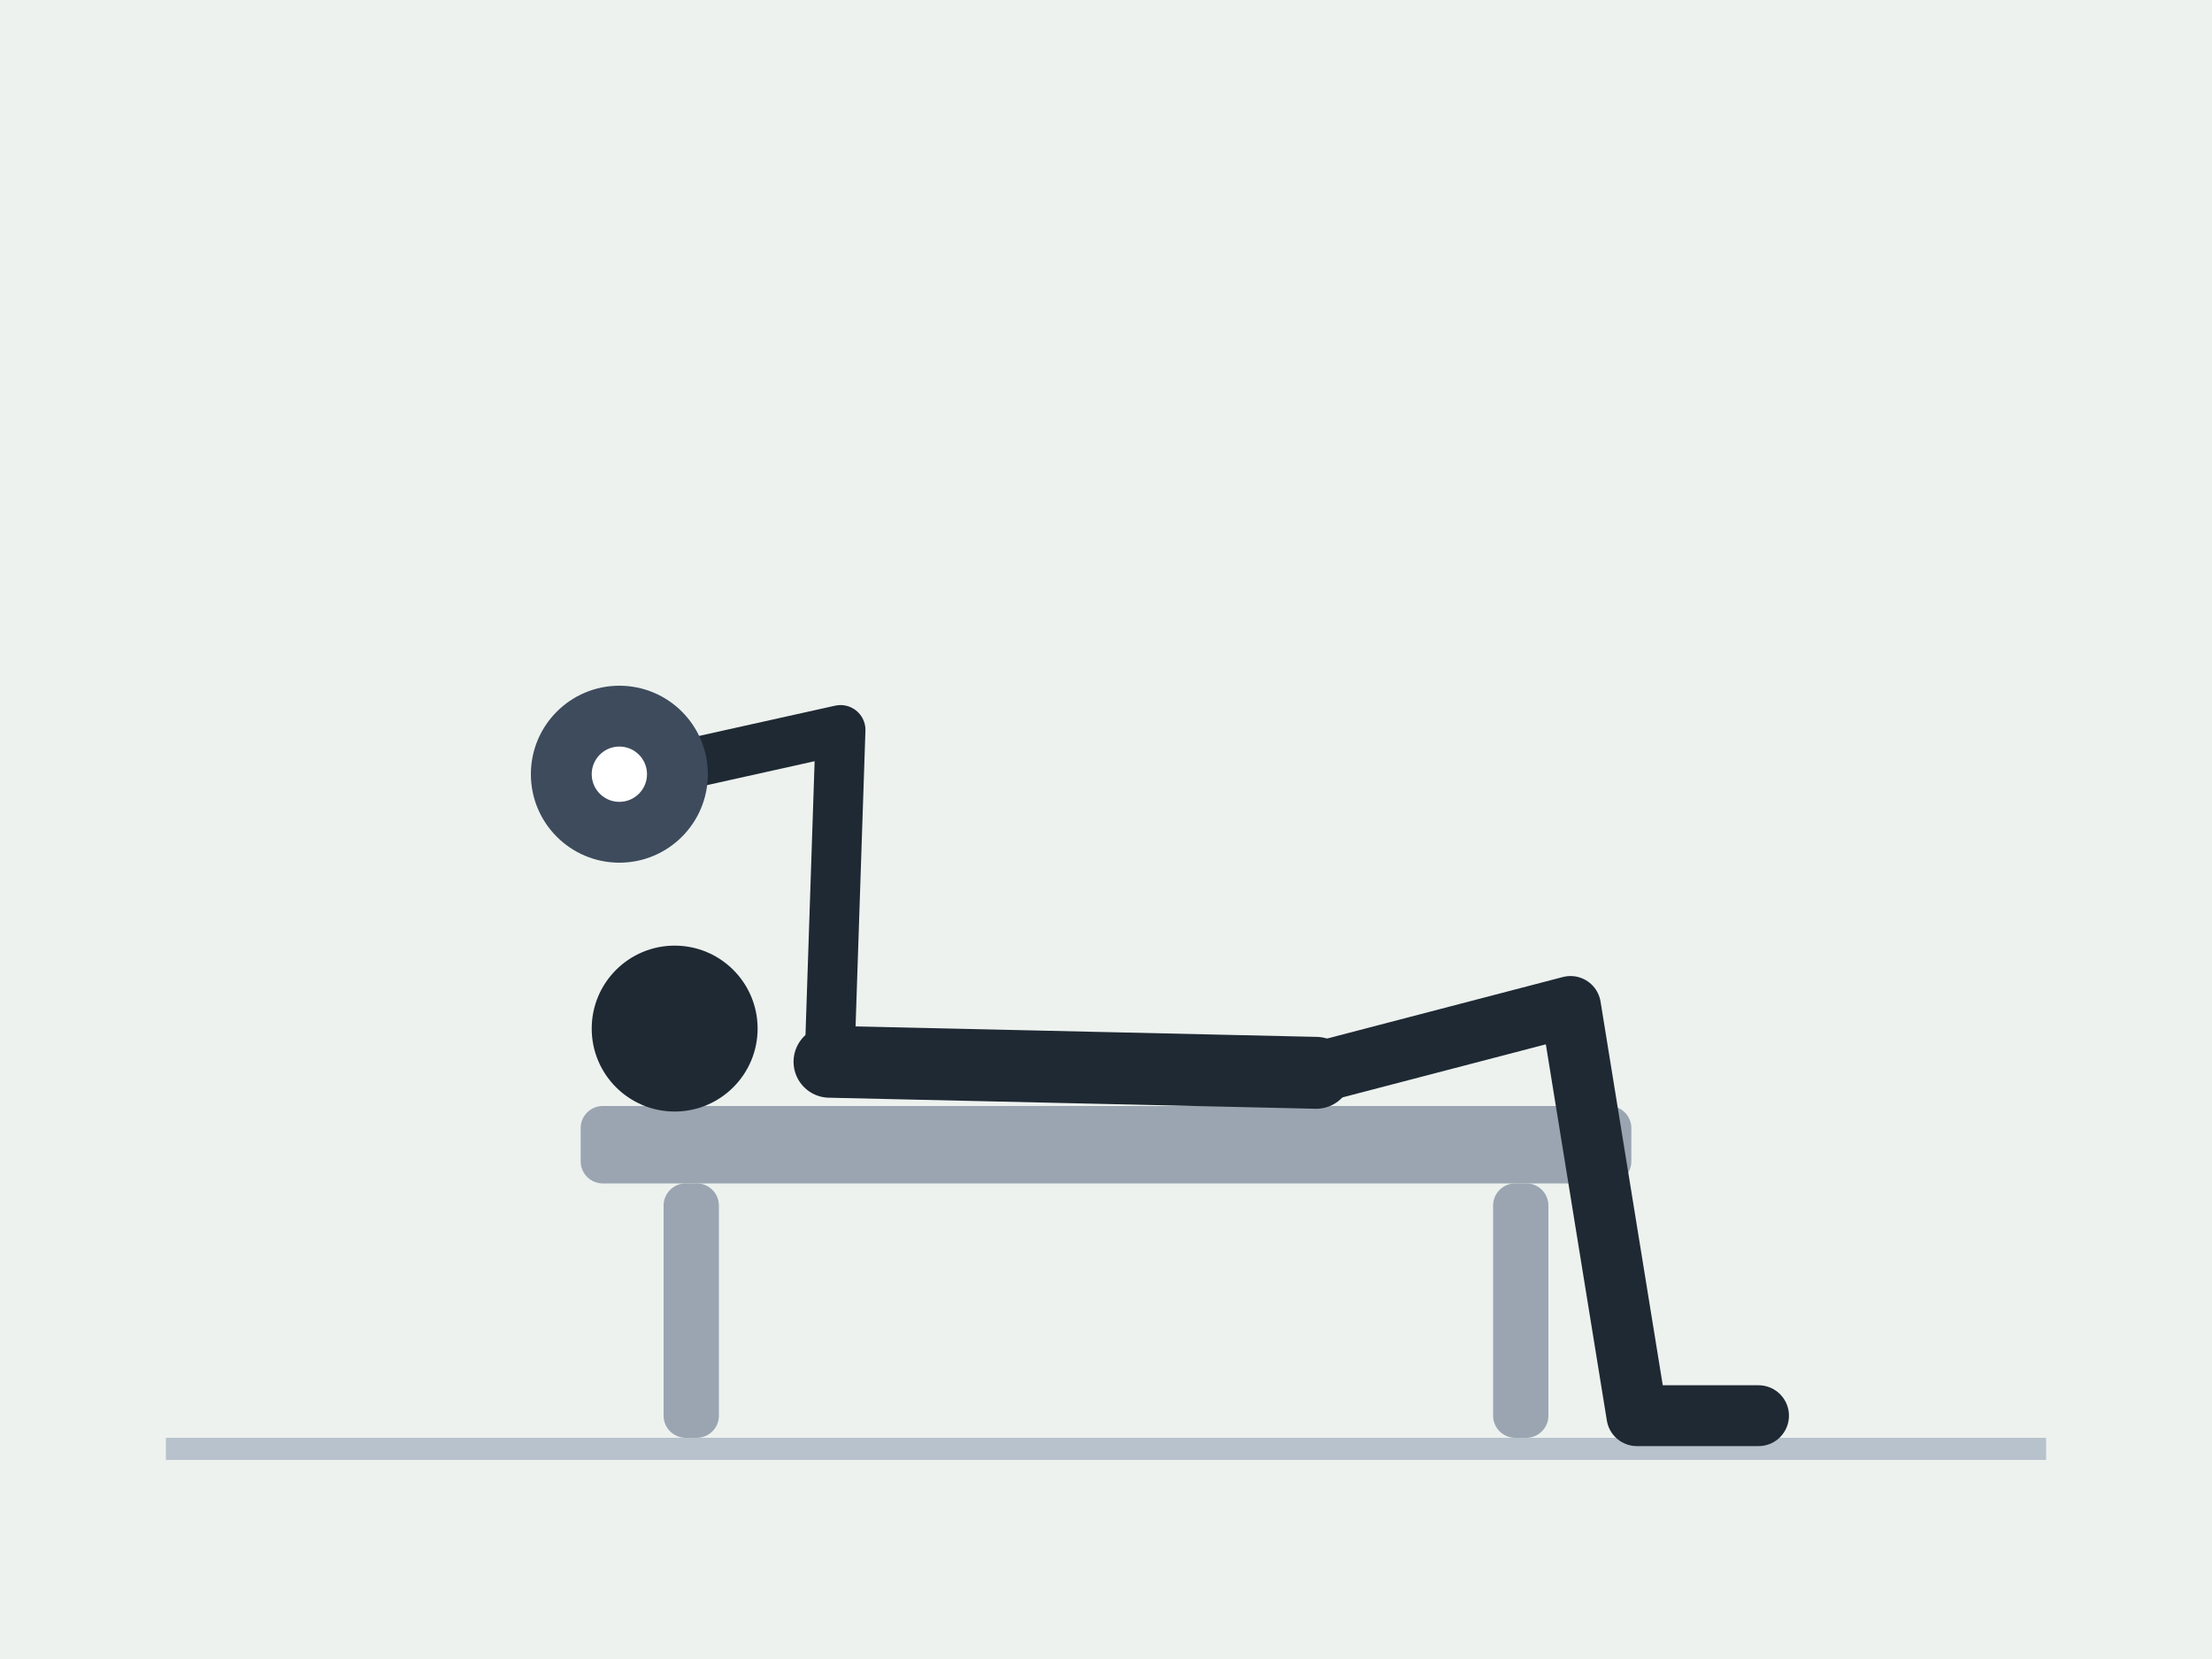
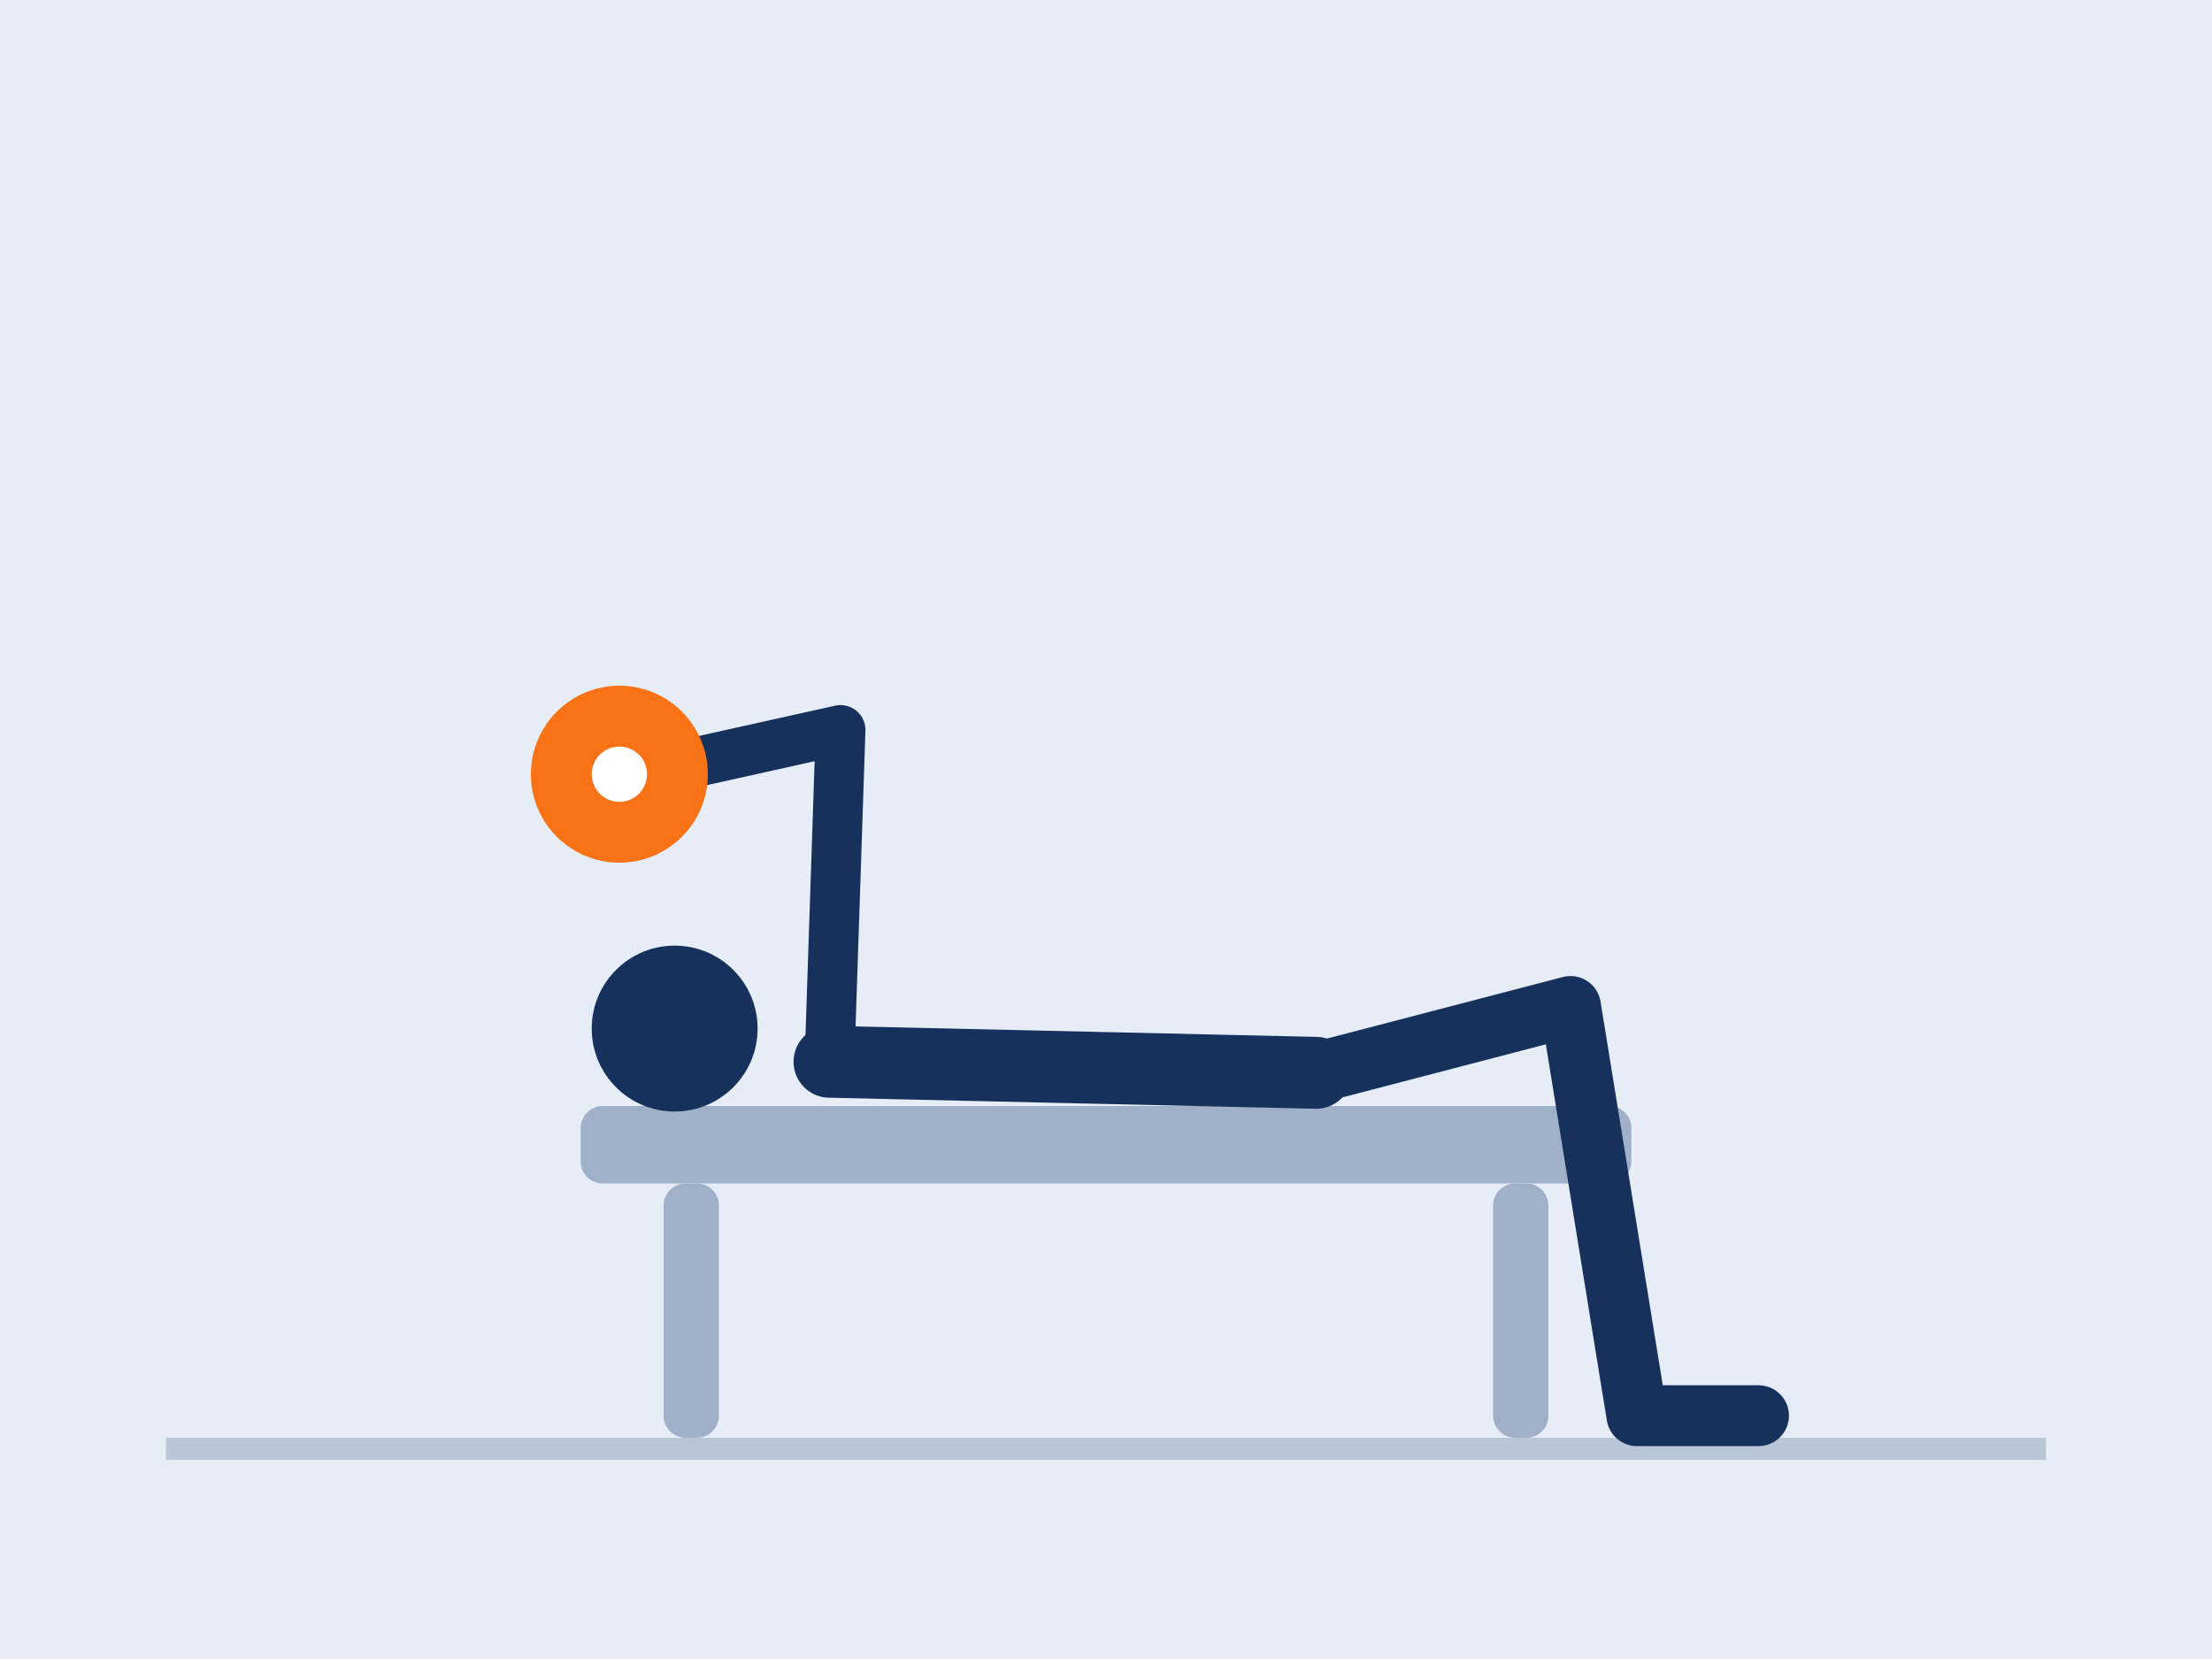
<svg xmlns="http://www.w3.org/2000/svg" viewBox="0 0 400 300" width="400" height="300">
-   <rect width="400" height="300" fill="#edf2ef" />
-   <line x1="30" y1="262" x2="370" y2="262" stroke="#b8c2cc" stroke-width="4" />
-   <rect x="105" y="200" width="190" height="14" rx="4" fill="#9aa5b1" />
-   <rect x="120" y="214" width="10" height="46" rx="4" fill="#9aa5b1" />
-   <rect x="270" y="214" width="10" height="46" rx="4" fill="#9aa5b1" />
-   <polyline points="238,194 284,182 296,256 318,256" fill="none" stroke="#1f2933" stroke-width="11" stroke-linecap="round" stroke-linejoin="round" />
-   <line x1="150" y1="192" x2="238" y2="194" stroke="#1f2933" stroke-width="13" stroke-linecap="round" />
-   <polyline points="150,192 152,132 116,140" fill="none" stroke="#1f2933" stroke-width="9" stroke-linecap="round" stroke-linejoin="round" />
-   <circle cx="122" cy="186" r="15" fill="#1f2933" />
-   <circle cx="112" cy="140" r="16" fill="#3d4b5c" />
+   <rect width="400" height="300" fill="#e6edf7" />
+   <line x1="30" y1="262" x2="370" y2="262" stroke="#b9c6d8" stroke-width="4" />
+   <rect x="105" y="200" width="190" height="14" rx="4" fill="#9fb0c8" />
+   <rect x="120" y="214" width="10" height="46" rx="4" fill="#9fb0c8" />
+   <rect x="270" y="214" width="10" height="46" rx="4" fill="#9fb0c8" />
+   <polyline points="238,194 284,182 296,256 318,256" fill="none" stroke="#16325c" stroke-width="11" stroke-linecap="round" stroke-linejoin="round" />
+   <line x1="150" y1="192" x2="238" y2="194" stroke="#16325c" stroke-width="13" stroke-linecap="round" />
+   <polyline points="150,192 152,132 116,140" fill="none" stroke="#16325c" stroke-width="9" stroke-linecap="round" stroke-linejoin="round" />
+   <circle cx="122" cy="186" r="15" fill="#16325c" />
+   <circle cx="112" cy="140" r="16" fill="#f97316" />
  <circle cx="112" cy="140" r="5" fill="#ffffff" />
</svg>
